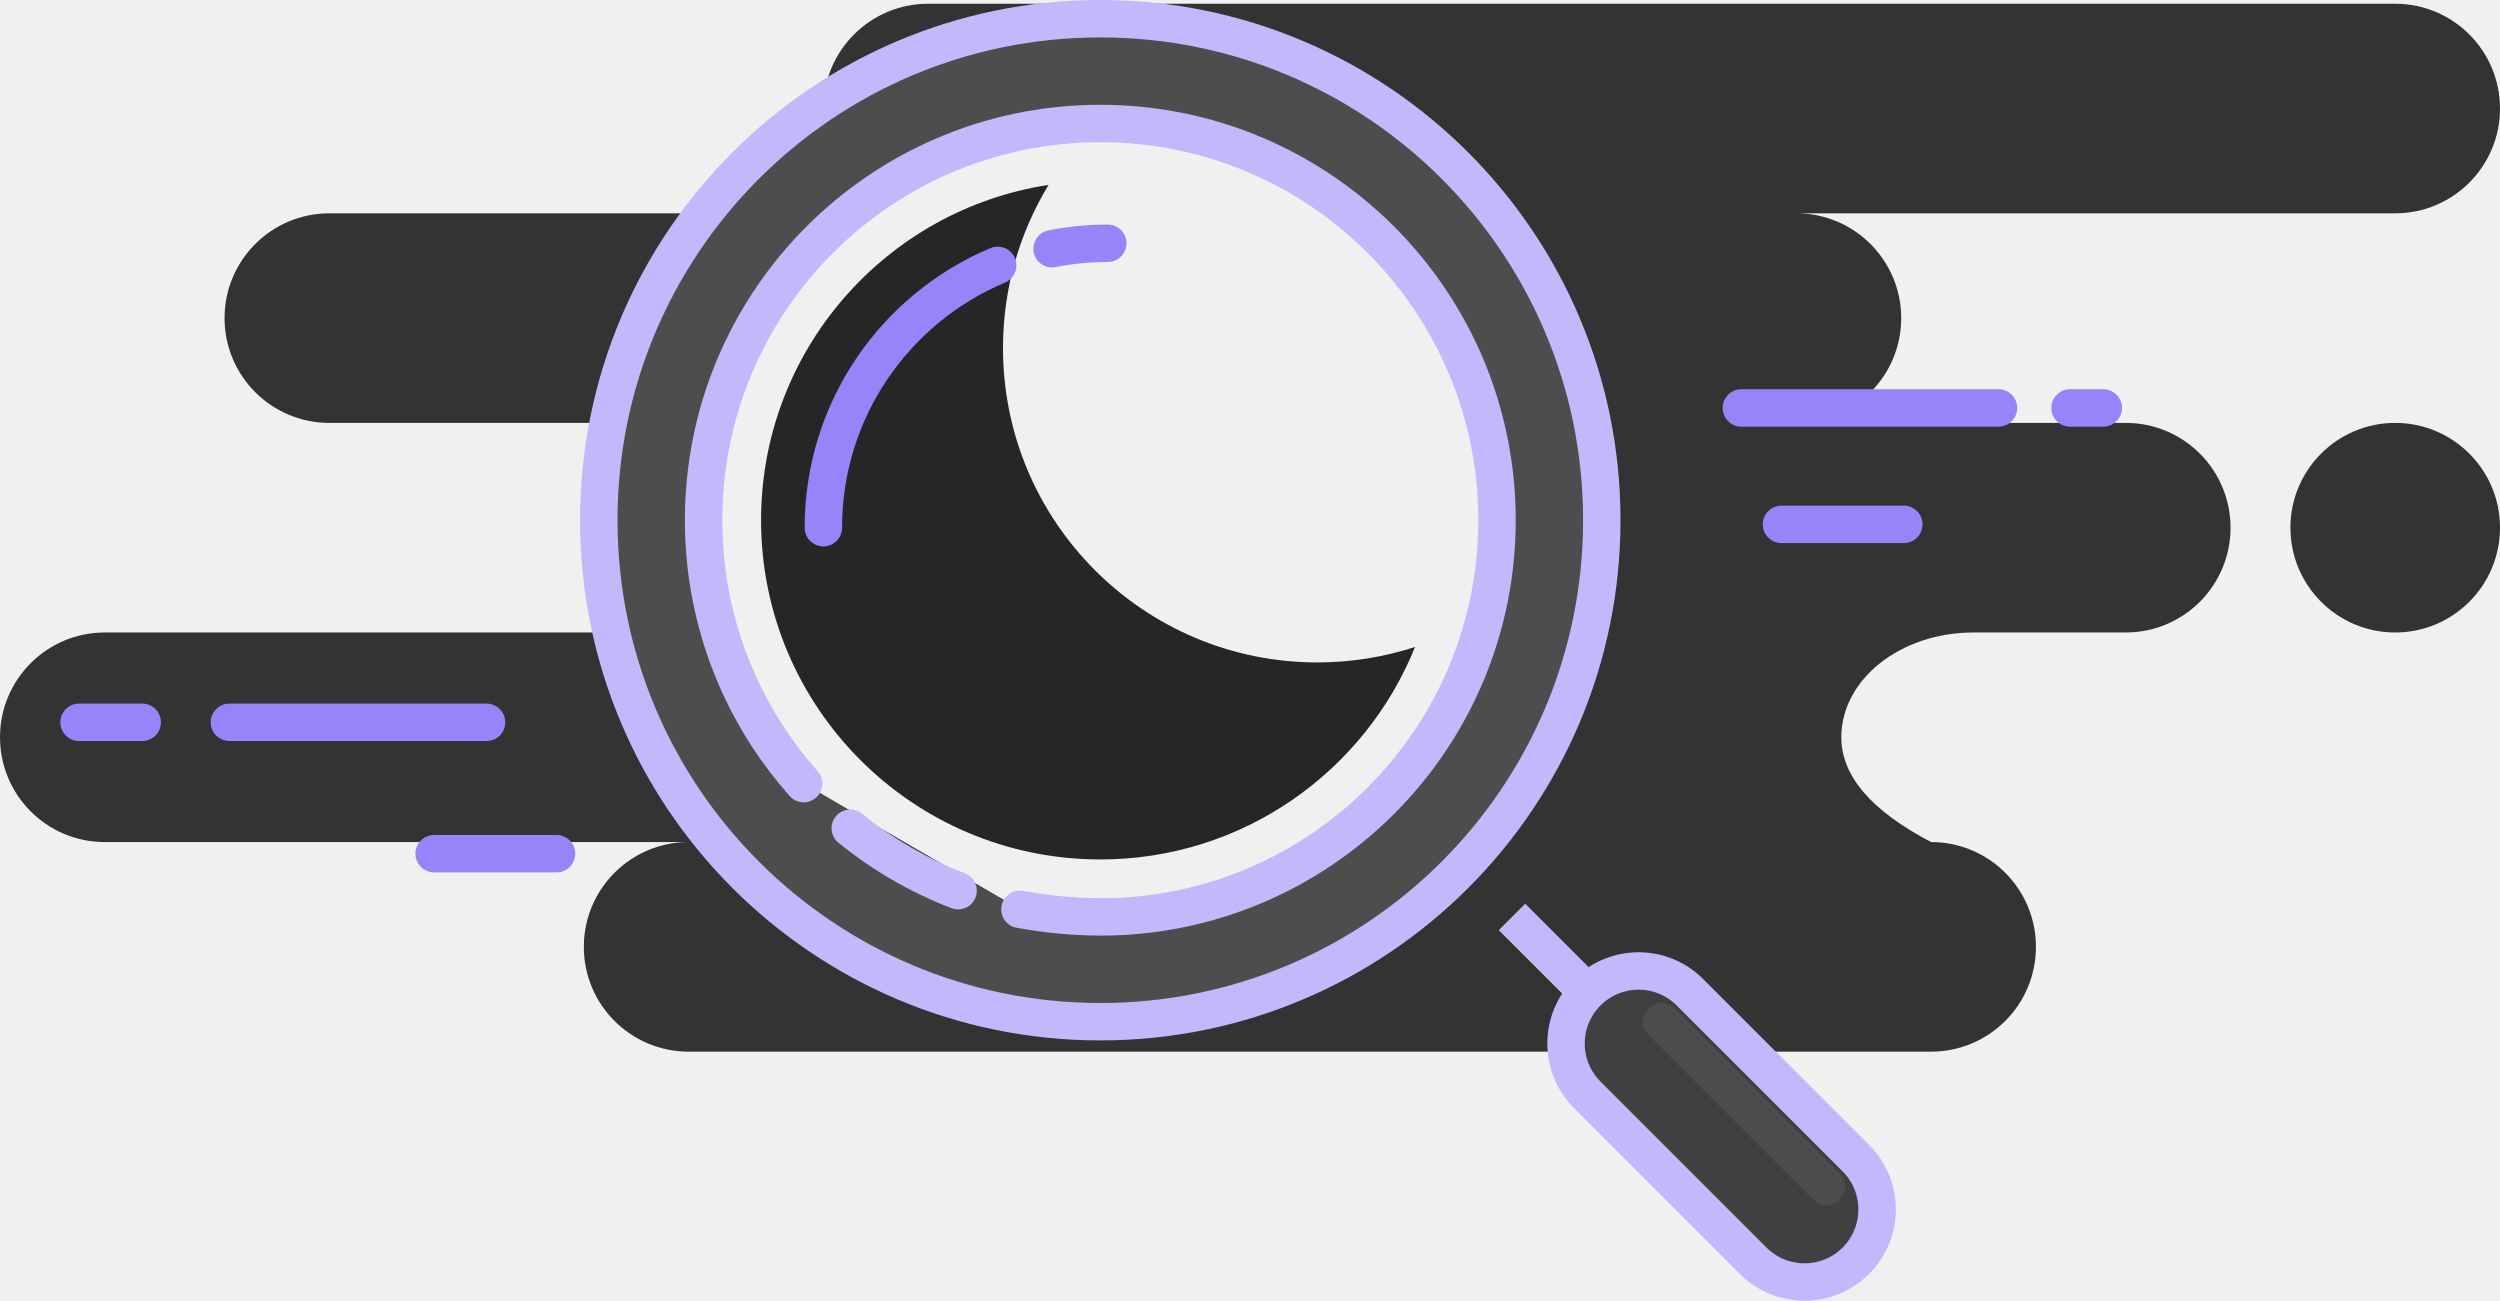
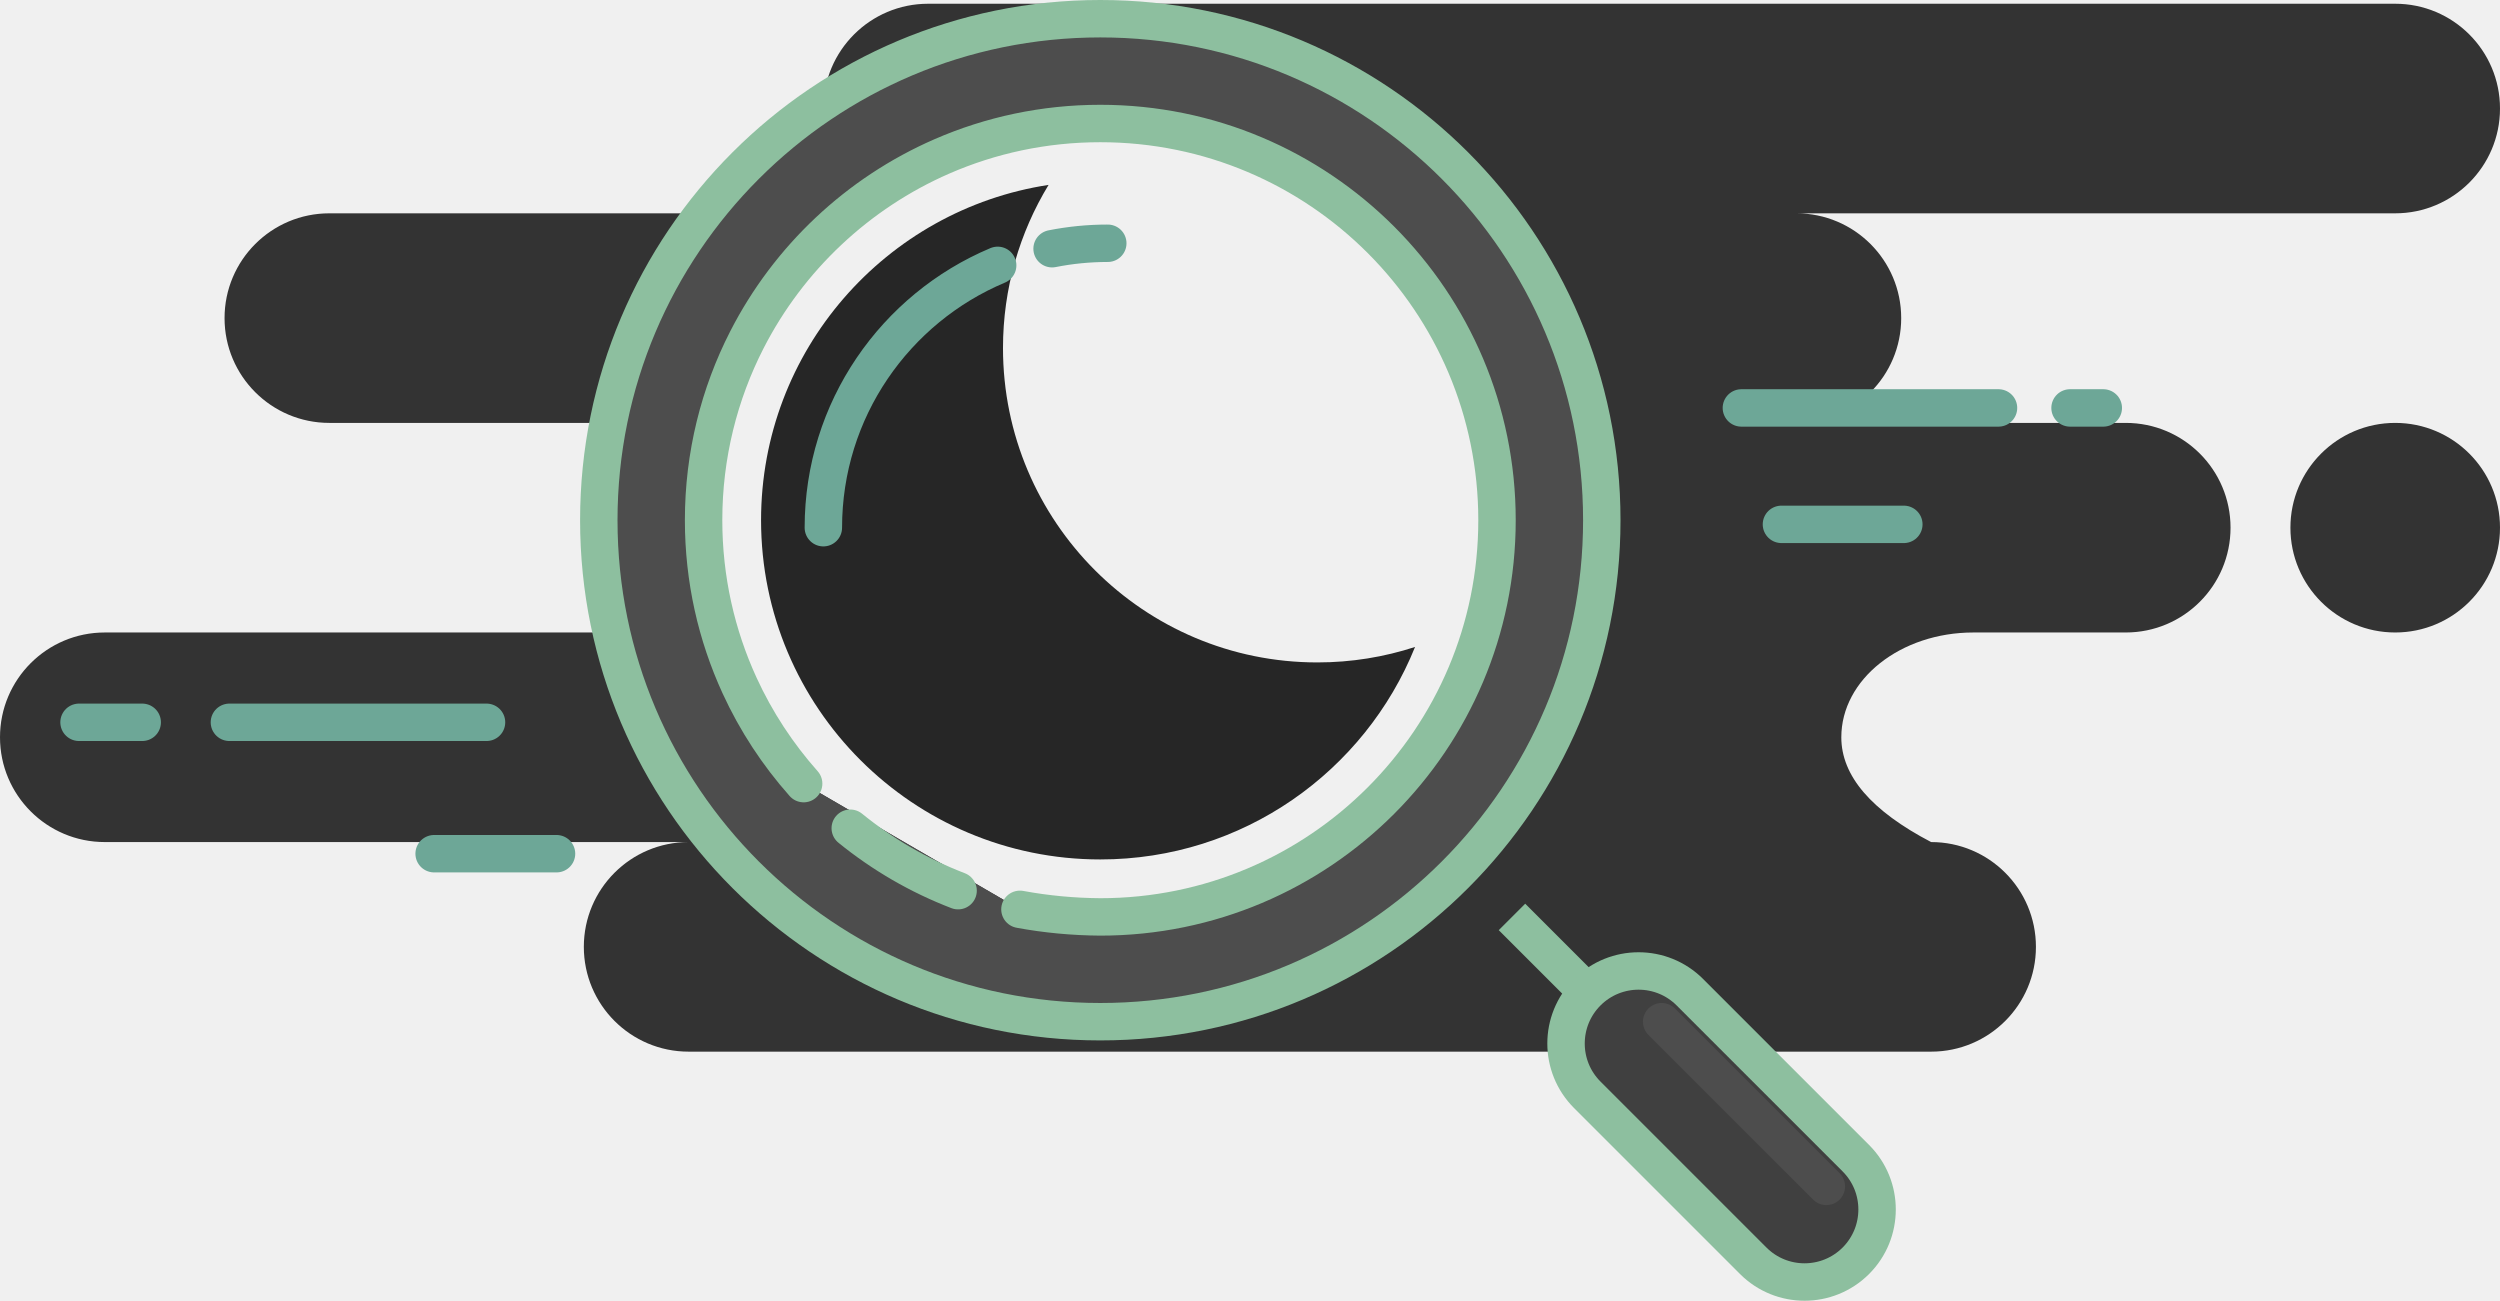
<svg xmlns="http://www.w3.org/2000/svg" width="167" height="86.881" viewBox="0 0 167 86.881" fill="none" version="1.1" id="svg28">
  <defs id="defs32" />
  <path id="path4" style="fill:#333333;fill-opacity:1" d="M 62 0.25 C 58.134 0.25 55 3.384 55 7.25 C 55 9.719 56.281 11.885 58.211 13.131 C 59.683 12.088 61.251 11.174 62.924 10.445 C 66.164 9.034 69.74 8.25 73.5 8.25 C 88.136 8.25 100 20.114 100 34.75 C 100 49.386 88.136 61.25 73.5 61.25 C 71.68 61.237 69.892 61.069 68.133 60.744 L 53.684 52.346 C 51.952 50.396 50.503 48.189 49.402 45.789 C 48.867 44.623 48.42 43.41 48.057 42.16 C 47.711 42.213 47.36 42.25 47 42.25 L 7 42.25 C 3.134 42.25 0 45.384 0 49.25 C 0 53.116 3.134 56.25 7 56.25 L 46 56.25 C 42.134 56.25 39 59.384 39 63.25 C 39 67.116 42.134 70.25 46 70.25 L 129 70.25 C 132.866 70.25 136 67.116 136 63.25 C 136 59.384 132.866 56.25 129 56.25 C 125 54.161 123 51.827 123 49.25 C 123 45.384 126.952 42.25 131.826 42.25 L 142 42.25 C 145.866 42.25 149 39.116 149 35.25 C 149 31.384 145.866 28.25 142 28.25 L 120 28.25 C 123.866 28.25 127 25.116 127 21.25 C 127 17.384 123.866 14.25 120 14.25 L 160 14.25 C 163.866 14.25 167 11.116 167 7.25 C 167 3.384 163.866 0.25 160 0.25 L 62 0.25 z M 22 14.25 C 18.134 14.25 15 17.384 15 21.25 C 15 25.116 18.134 28.25 22 28.25 L 47 28.25 C 47.269 28.25 47.533 28.269 47.795 28.299 C 48.286 26.334 48.994 24.455 49.896 22.691 C 51.57 19.422 53.913 16.557 56.73 14.25 L 22 14.25 z M 160 28.25 C 156.134 28.25 153 31.384 153 35.25 C 153 39.116 156.134 42.25 160 42.25 C 163.866 42.25 167 39.116 167 35.25 C 167 31.384 163.866 28.25 160 28.25 z " />
  <path id="path941" style="fill:#4d4d4d;fill-opacity:1;stroke:none;stroke-opacity:1" d="M 73.5 1.25 C 54.998 1.25 40 16.248 40 34.75 C 40 53.252 54.998 68.25 73.5 68.25 C 92.002 68.25 107 53.252 107 34.75 C 107 16.248 92.002 1.25 73.5 1.25 z M 73.5 8.25 C 88.136 8.25 100 20.114 100 34.75 C 100 49.386 88.136 61.25 73.5 61.25 C 71.68 61.237 69.892 61.069 68.133 60.744 L 53.684 52.346 C 51.952 50.396 50.503 48.189 49.402 45.789 C 47.86 42.428 47 38.69 47 34.75 C 47 30.407 48.045 26.308 49.896 22.691 C 52.682 17.249 57.294 12.899 62.924 10.445 C 66.164 9.034 69.74 8.25 73.5 8.25 z " />
-   <path d="m 68.132,60.744 c 1.759,0.325 3.548,0.493 5.368,0.506 14.636,0 26.5,-11.864 26.5,-26.5 0,-14.636 -11.864,-26.5 -26.5,-26.5 -3.76,0 -7.336,0.783 -10.576,2.195 -5.63,2.453 -10.242,6.805 -13.028,12.247 C 48.044,26.309 47,30.407 47,34.75 c 0,3.94 0.86,7.679 2.402,11.04 1.101,2.4 2.55,4.606 4.282,6.556" stroke="#1F64E7" stroke-width="2.5" stroke-linecap="round" id="path10" style="stroke:#c2b8fc;stroke-opacity:1" />
-   <path d="m 56.797,55.325 c 2.149,1.746 4.575,3.162 7.204,4.172" stroke="#1F64E7" stroke-width="2.5" stroke-linecap="round" id="path12" style="stroke:#c2b8fc;stroke-opacity:1" />
-   <path d="m 101,61.25 6,6" stroke="#1F64E7" stroke-width="2.5" id="path14" style="stroke:#c2b8fc;stroke-opacity:1" />
-   <path fill-rule="evenodd" clip-rule="evenodd" d="m 106.03,66.28 c -1.892,1.893 -1.892,4.962 0,6.854 l 11.086,11.086 c 1.892,1.892 4.961,1.892 6.854,0 1.892,-1.893 1.892,-4.962 0,-6.854 L 112.884,66.28 c -1.892,-1.892 -4.961,-1.892 -6.854,0 z" fill="#E8F0FE" stroke="#1F64E7" stroke-width="2.5" id="path16" style="fill:#404040;fill-opacity:1;stroke:#c2b8fc;stroke-opacity:1" />
+   <path d="m 68.132,60.744 c 1.759,0.325 3.548,0.493 5.368,0.506 14.636,0 26.5,-11.864 26.5,-26.5 0,-14.636 -11.864,-26.5 -26.5,-26.5 -3.76,0 -7.336,0.783 -10.576,2.195 -5.63,2.453 -10.242,6.805 -13.028,12.247 C 48.044,26.309 47,30.407 47,34.75 c 0,3.94 0.86,7.679 2.402,11.04 1.101,2.4 2.55,4.606 4.282,6.556" stroke="#1F64E7" stroke-width="2.5" stroke-linecap="round" id="path10" style="stroke:#8dbf9f;stroke-opacity:1" />
+   <path d="m 56.797,55.325 c 2.149,1.746 4.575,3.162 7.204,4.172" stroke="#1F64E7" stroke-width="2.5" stroke-linecap="round" id="path12" style="stroke:#8dbf9f;stroke-opacity:1" />
+   <path d="m 101,61.25 6,6" stroke="#1F64E7" stroke-width="2.5" id="path14" style="stroke:#8dbf9f;stroke-opacity:1" />
+   <path fill-rule="evenodd" clip-rule="evenodd" d="m 106.03,66.28 c -1.892,1.893 -1.892,4.962 0,6.854 l 11.086,11.086 c 1.892,1.892 4.961,1.892 6.854,0 1.892,-1.893 1.892,-4.962 0,-6.854 L 112.884,66.28 c -1.892,-1.892 -4.961,-1.892 -6.854,0 z" fill="#E8F0FE" stroke="#1F64E7" stroke-width="2.5" id="path16" style="fill:#404040;fill-opacity:1;stroke:#8dbf9f;stroke-opacity:1" />
  <path d="m 111,68.25 11,11" stroke="white" stroke-width="2.5" stroke-linecap="round" id="path18" style="fill:#4d4d4d;fill-opacity:1;stroke:#4d4d4d;stroke-opacity:1" />
  <path fill-rule="evenodd" clip-rule="evenodd" d="m 67,23.25 c 0,11.598 9.402,21 21,21 2.278,0 4.472,-0.363 6.526,-1.034 C 91.173,51.537 83.023,57.411 73.5,57.411 60.985,57.411 50.839,47.265 50.839,34.75 50.839,23.41 59.17,14.015 70.045,12.351 68.113,15.529 67,19.26 67,23.25 Z" fill="#E8F0FE" id="path20" style="fill:#262626;fill-opacity:1" />
-   <path d="m 74,16.25 c -1.273,0 -2.518,0.125 -3.721,0.364 m -3.634,1.112 C 59.804,20.601 55,27.364 55,35.25" stroke="#75A4FE" stroke-width="2.5" stroke-linecap="round" id="path22" style="stroke:#9685fa;stroke-opacity:1" />
-   <path d="M 127.176,35.027 H 119 M 133.5,27.25 h -17.176 z m 7,0 h -2.221 z" stroke="#75A4FE" stroke-width="2.5" stroke-linecap="round" stroke-linejoin="round" id="path24" style="stroke:#9685fa;stroke-opacity:1" />
-   <path d="M 37.176,57.027 H 29 M 32.5,48.25 H 15.324 Z m -23,0 H 5.279 Z" stroke="#75A4FE" stroke-width="2.5" stroke-linecap="round" stroke-linejoin="round" id="path26" style="stroke:#9685fa;stroke-opacity:1" />
-   <path d="M 73.5,68.25 C 92.002,68.25 107,53.252 107,34.75 107,16.248 92.002,1.25 73.5,1.25 54.998,1.25 40,16.248 40,34.75 c 0,18.502 14.998,33.5 33.5,33.5 z" fill="#F3F7FF" stroke="#1F64E7" stroke-width="2.5" id="path6" style="fill:none;fill-opacity:1;stroke:#c2b8fc;stroke-opacity:1" />
+   <path d="m 74,16.25 c -1.273,0 -2.518,0.125 -3.721,0.364 m -3.634,1.112 C 59.804,20.601 55,27.364 55,35.25" stroke="#75A4FE" stroke-width="2.5" stroke-linecap="round" id="path22" style="stroke:#6da797;stroke-opacity:1" />
+   <path d="M 127.176,35.027 H 119 M 133.5,27.25 h -17.176 z m 7,0 h -2.221 z" stroke="#75A4FE" stroke-width="2.5" stroke-linecap="round" stroke-linejoin="round" id="path24" style="stroke:#6da797;stroke-opacity:1" />
+   <path d="M 37.176,57.027 H 29 M 32.5,48.25 H 15.324 Z m -23,0 H 5.279 Z" stroke="#75A4FE" stroke-width="2.5" stroke-linecap="round" stroke-linejoin="round" id="path26" style="stroke:#6da797;stroke-opacity:1" />
+   <path d="M 73.5,68.25 C 92.002,68.25 107,53.252 107,34.75 107,16.248 92.002,1.25 73.5,1.25 54.998,1.25 40,16.248 40,34.75 c 0,18.502 14.998,33.5 33.5,33.5 z" fill="#F3F7FF" stroke="#1F64E7" stroke-width="2.5" id="path6" style="fill:none;fill-opacity:1;stroke:#8dbf9f;stroke-opacity:1" />
</svg>
